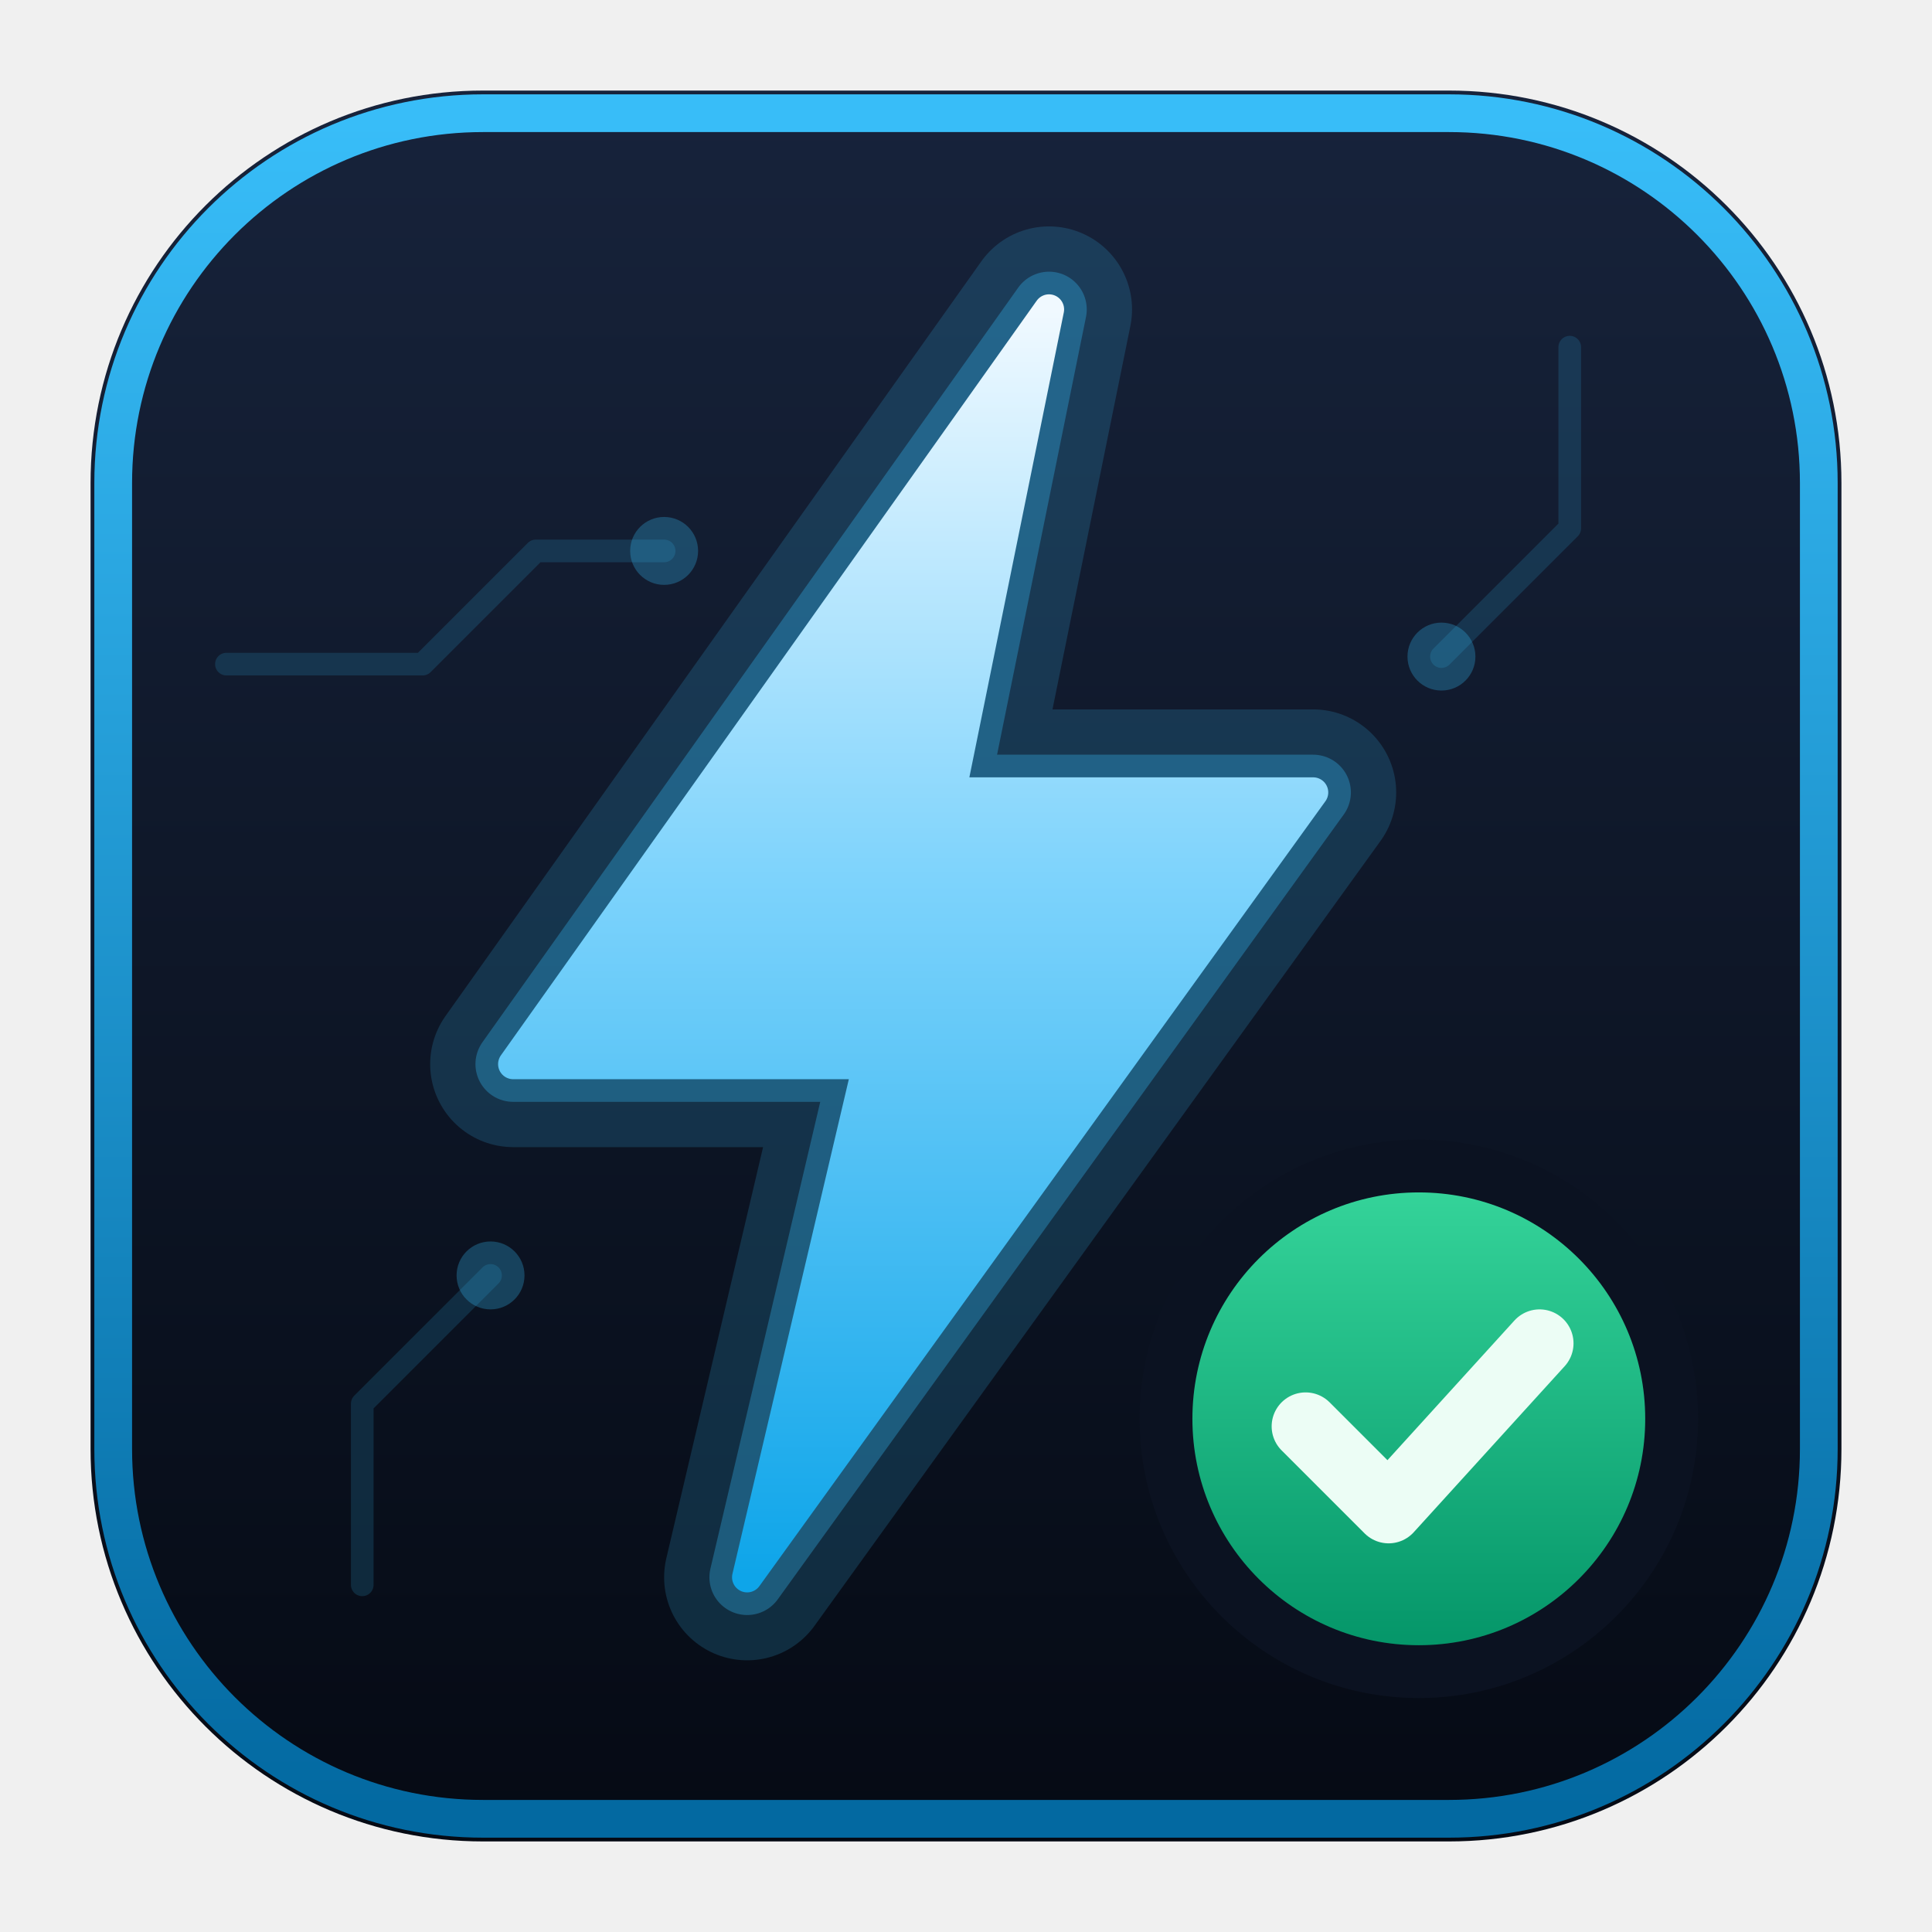
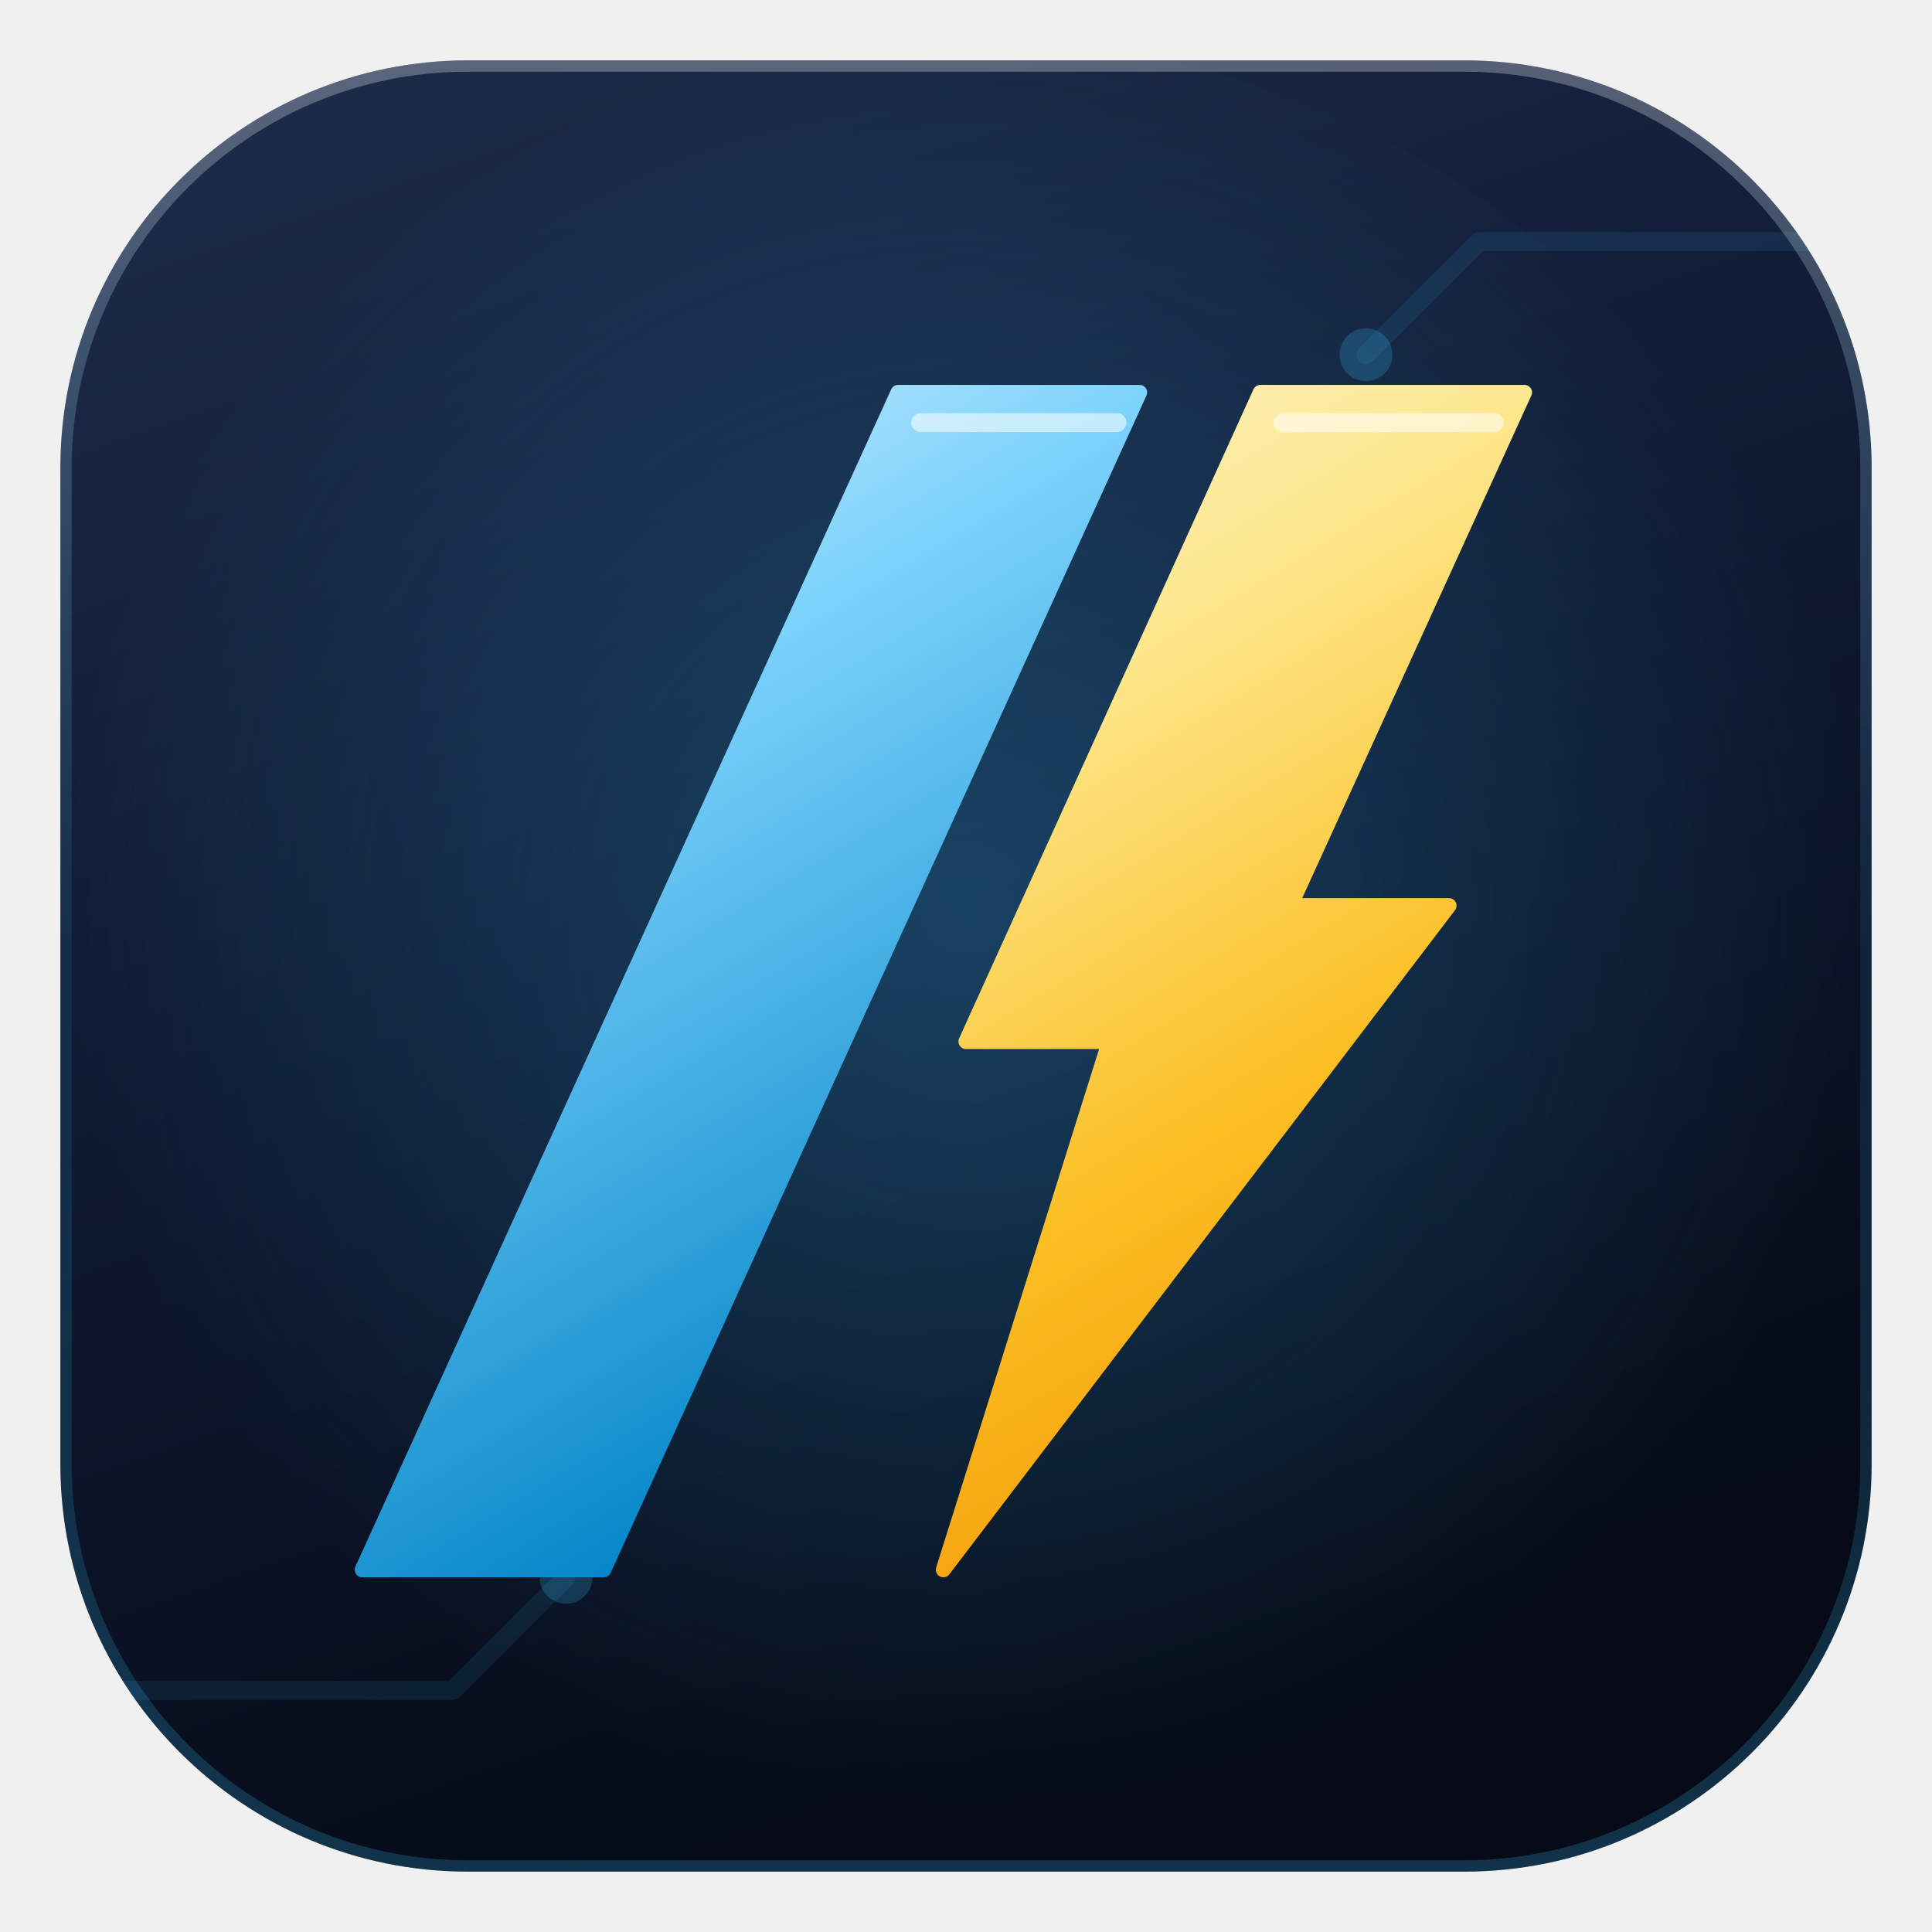
<svg xmlns="http://www.w3.org/2000/svg" width="512" height="512" viewBox="0 0 512 512">
  <defs>
-     <linearGradient id="bg" x1="0" y1="0" x2="0" y2="1">
-       <stop offset="0" stop-color="#17233b" />
-       <stop offset="1" stop-color="#050a14" />
+     <linearGradient id="sky" x1="0" y1="0" x2="0.4" y2="1">
+       <stop offset="0" stop-color="#e0f2fe" />
+       <stop offset="0.35" stop-color="#7dd3fc" />
+       <stop offset="1" stop-color="#0284c7" />
    </linearGradient>
+     <linearGradient id="amber" x1="0" y1="0" x2="0.3" y2="1">
+       <stop offset="0" stop-color="#fef3c7" />
+       <stop offset="0.3" stop-color="#fde68a" />
+       <stop offset="0.7" stop-color="#fbbf24" />
+       <stop offset="1" stop-color="#f59e0b" />
+     </linearGradient>
+     <linearGradient id="tile" x1="0" y1="0" x2="0.35" y2="1">
+       <stop offset="0" stop-color="#1d2d4c" />
+       <stop offset="0.55" stop-color="#0e1830" />
+       <stop offset="1" stop-color="#060b17" />
+     </linearGradient>
+     <radialGradient id="glow" cx="0.5" cy="0.48" r="0.5">
+       <stop offset="0" stop-color="#38bdf8" stop-opacity="0.26" />
+       <stop offset="1" stop-color="#38bdf8" stop-opacity="0" />
+     </radialGradient>
    <linearGradient id="rim" x1="0" y1="0" x2="0" y2="1">
-       <stop offset="0" stop-color="#38bdf8" />
-       <stop offset="1" stop-color="#0369a1" />
+       <stop offset="0" stop-color="#ffffff" stop-opacity="0.28" />
+       <stop offset="0.5" stop-color="#38bdf8" stop-opacity="0.10" />
+       <stop offset="1" stop-color="#38bdf8" stop-opacity="0.22" />
    </linearGradient>
-     <linearGradient id="bolt" x1="0" y1="0" x2="0" y2="1">
-       <stop offset="0" stop-color="#f0f9ff" />
-       <stop offset="0.45" stop-color="#7dd3fc" />
-       <stop offset="1" stop-color="#0ea5e9" />
-     </linearGradient>
-     <linearGradient id="badge" x1="0" y1="0" x2="0" y2="1">
-       <stop offset="0" stop-color="#34d399" />
-       <stop offset="1" stop-color="#059669" />
-     </linearGradient>
+     <clipPath id="clip">
+       <rect x="16" y="16" width="480" height="480" rx="108" />
+     </clipPath>
  </defs>
-   <rect x="24" y="24" width="464" height="464" rx="104" fill="url(#bg)" />
-   <g fill="none" stroke="#38bdf8" stroke-opacity="0.16" stroke-width="6" stroke-linecap="round" stroke-linejoin="round">
-     <path d="M60 176 H112 L142 146 H176" />
-     <path d="M96 420 V372 L130 338" />
-     <path d="M416 92 V140 L382 174" />
+   <rect x="16" y="16" width="480" height="480" rx="108" fill="url(#tile)" />
+   <g clip-path="url(#clip)">
+     <circle cx="256" cy="250" r="240" fill="url(#glow)" />
+     <g fill="none" stroke="#38bdf8" stroke-opacity="0.10" stroke-width="5" stroke-linecap="round" stroke-linejoin="round">
+       <path d="M16 448 H120 L150 418" />
+       <path d="M496 64 H392 L362 94" />
+     </g>
+     <g fill="#38bdf8" fill-opacity="0.22">
+       <circle cx="150" cy="418" r="7" />
+       <circle cx="362" cy="94" r="7" />
+     </g>
  </g>
-   <g fill="#38bdf8" fill-opacity="0.28">
-     <circle cx="176" cy="146" r="9" />
-     <circle cx="130" cy="338" r="9" />
-     <circle cx="382" cy="174" r="9" />
+   <rect x="17.5" y="17.5" width="477" height="477" rx="106.5" fill="none" stroke="url(#rim)" stroke-width="3" />
+   <g stroke-linejoin="round" stroke-width="4">
+     <path d="M238 104 H302 L160 416 H96 Z" fill="url(#sky)" stroke="url(#sky)" />
+     <path d="M334 104 H404 L342 240 H384 L250 416 L294 276 H256 Z" fill="url(#amber)" stroke="url(#amber)" />
+     <path d="M244 112 H296 M340 112 H396" stroke="#ffffff" stroke-opacity="0.55" stroke-width="5" stroke-linecap="round" />
  </g>
-   <rect x="30" y="30" width="452" height="452" rx="98" fill="none" stroke="url(#rim)" stroke-width="10" />
-   <g transform="translate(-14 -6)">
-     <path d="M292 88 L150 288 H244 L212 424 L362 216 H266 Z" fill="none" stroke="#38bdf8" stroke-opacity="0.18" stroke-width="44" stroke-linejoin="round" />
-     <path d="M292 88 L150 288 H244 L212 424 L362 216 H266 Z" fill="none" stroke="#38bdf8" stroke-opacity="0.32" stroke-width="20" stroke-linejoin="round" />
-     <path d="M292 88 L150 288 H244 L212 424 L362 216 H266 Z" fill="url(#bolt)" stroke="url(#bolt)" stroke-width="8" stroke-linejoin="round" />
-   </g>
-   <circle cx="376" cy="376" r="74" fill="#0b1221" />
-   <circle cx="376" cy="376" r="60" fill="url(#badge)" />
-   <path d="M346 378 L368 400 L408 356" fill="none" stroke="#ecfdf5" stroke-width="18" stroke-linecap="round" stroke-linejoin="round" />
</svg>
